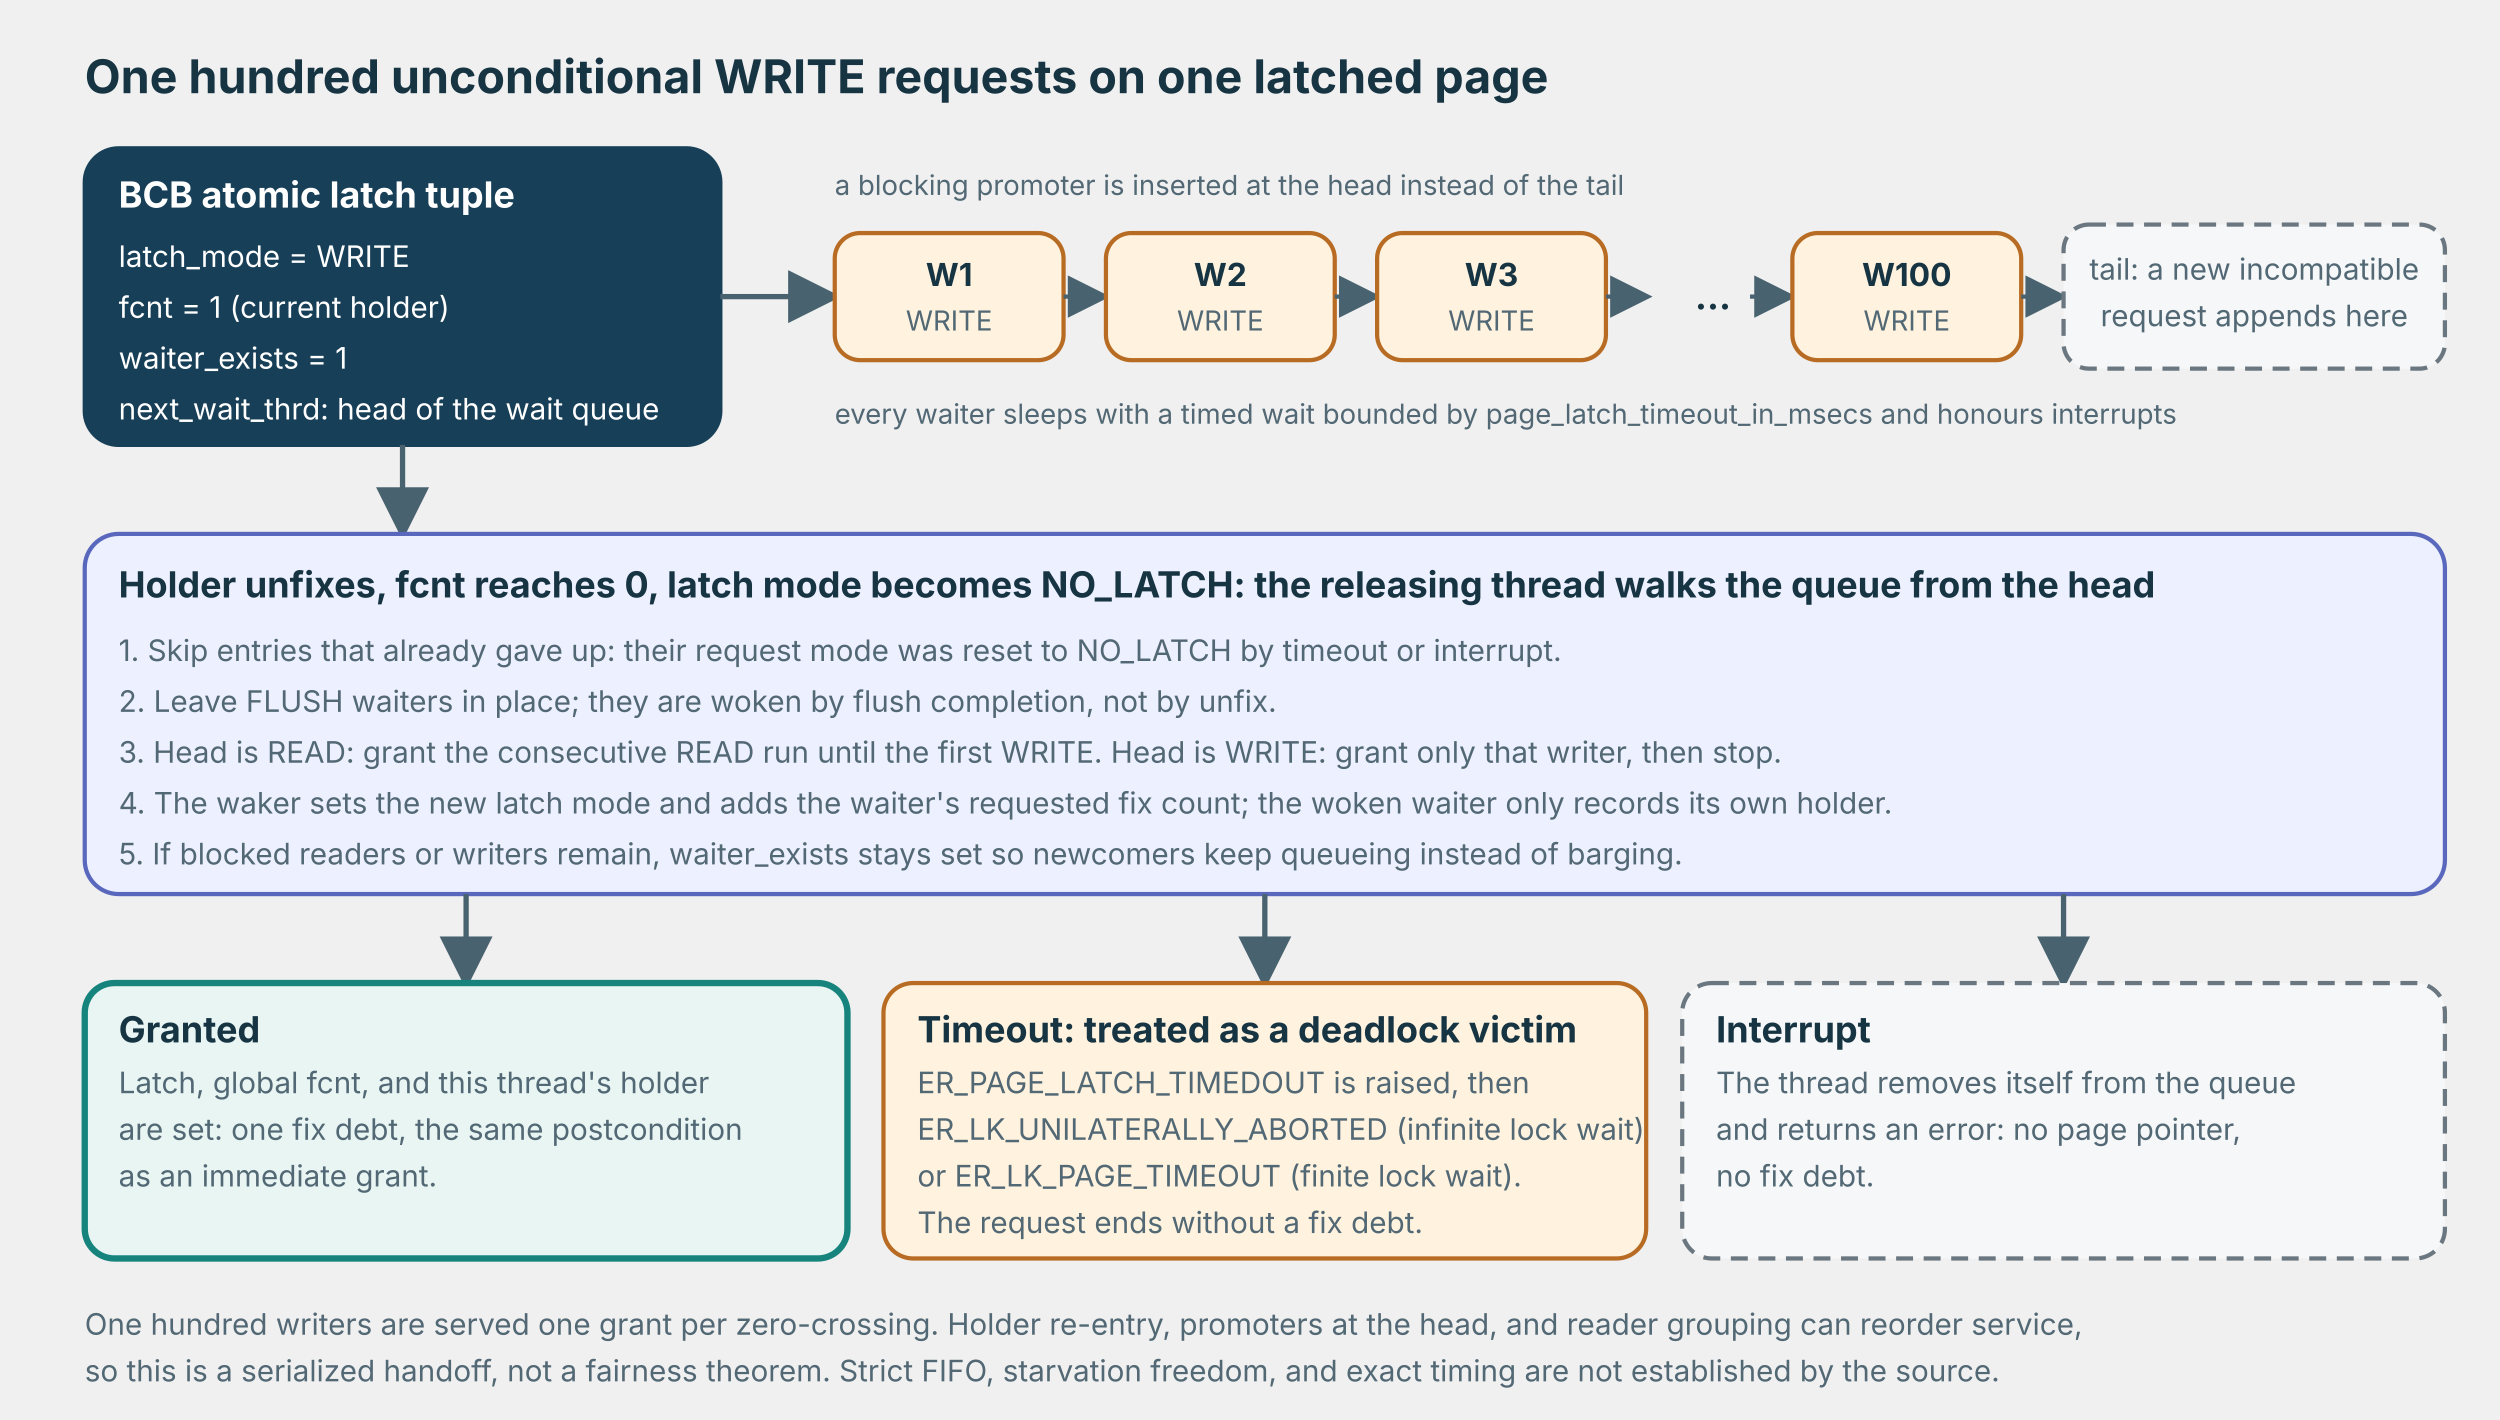
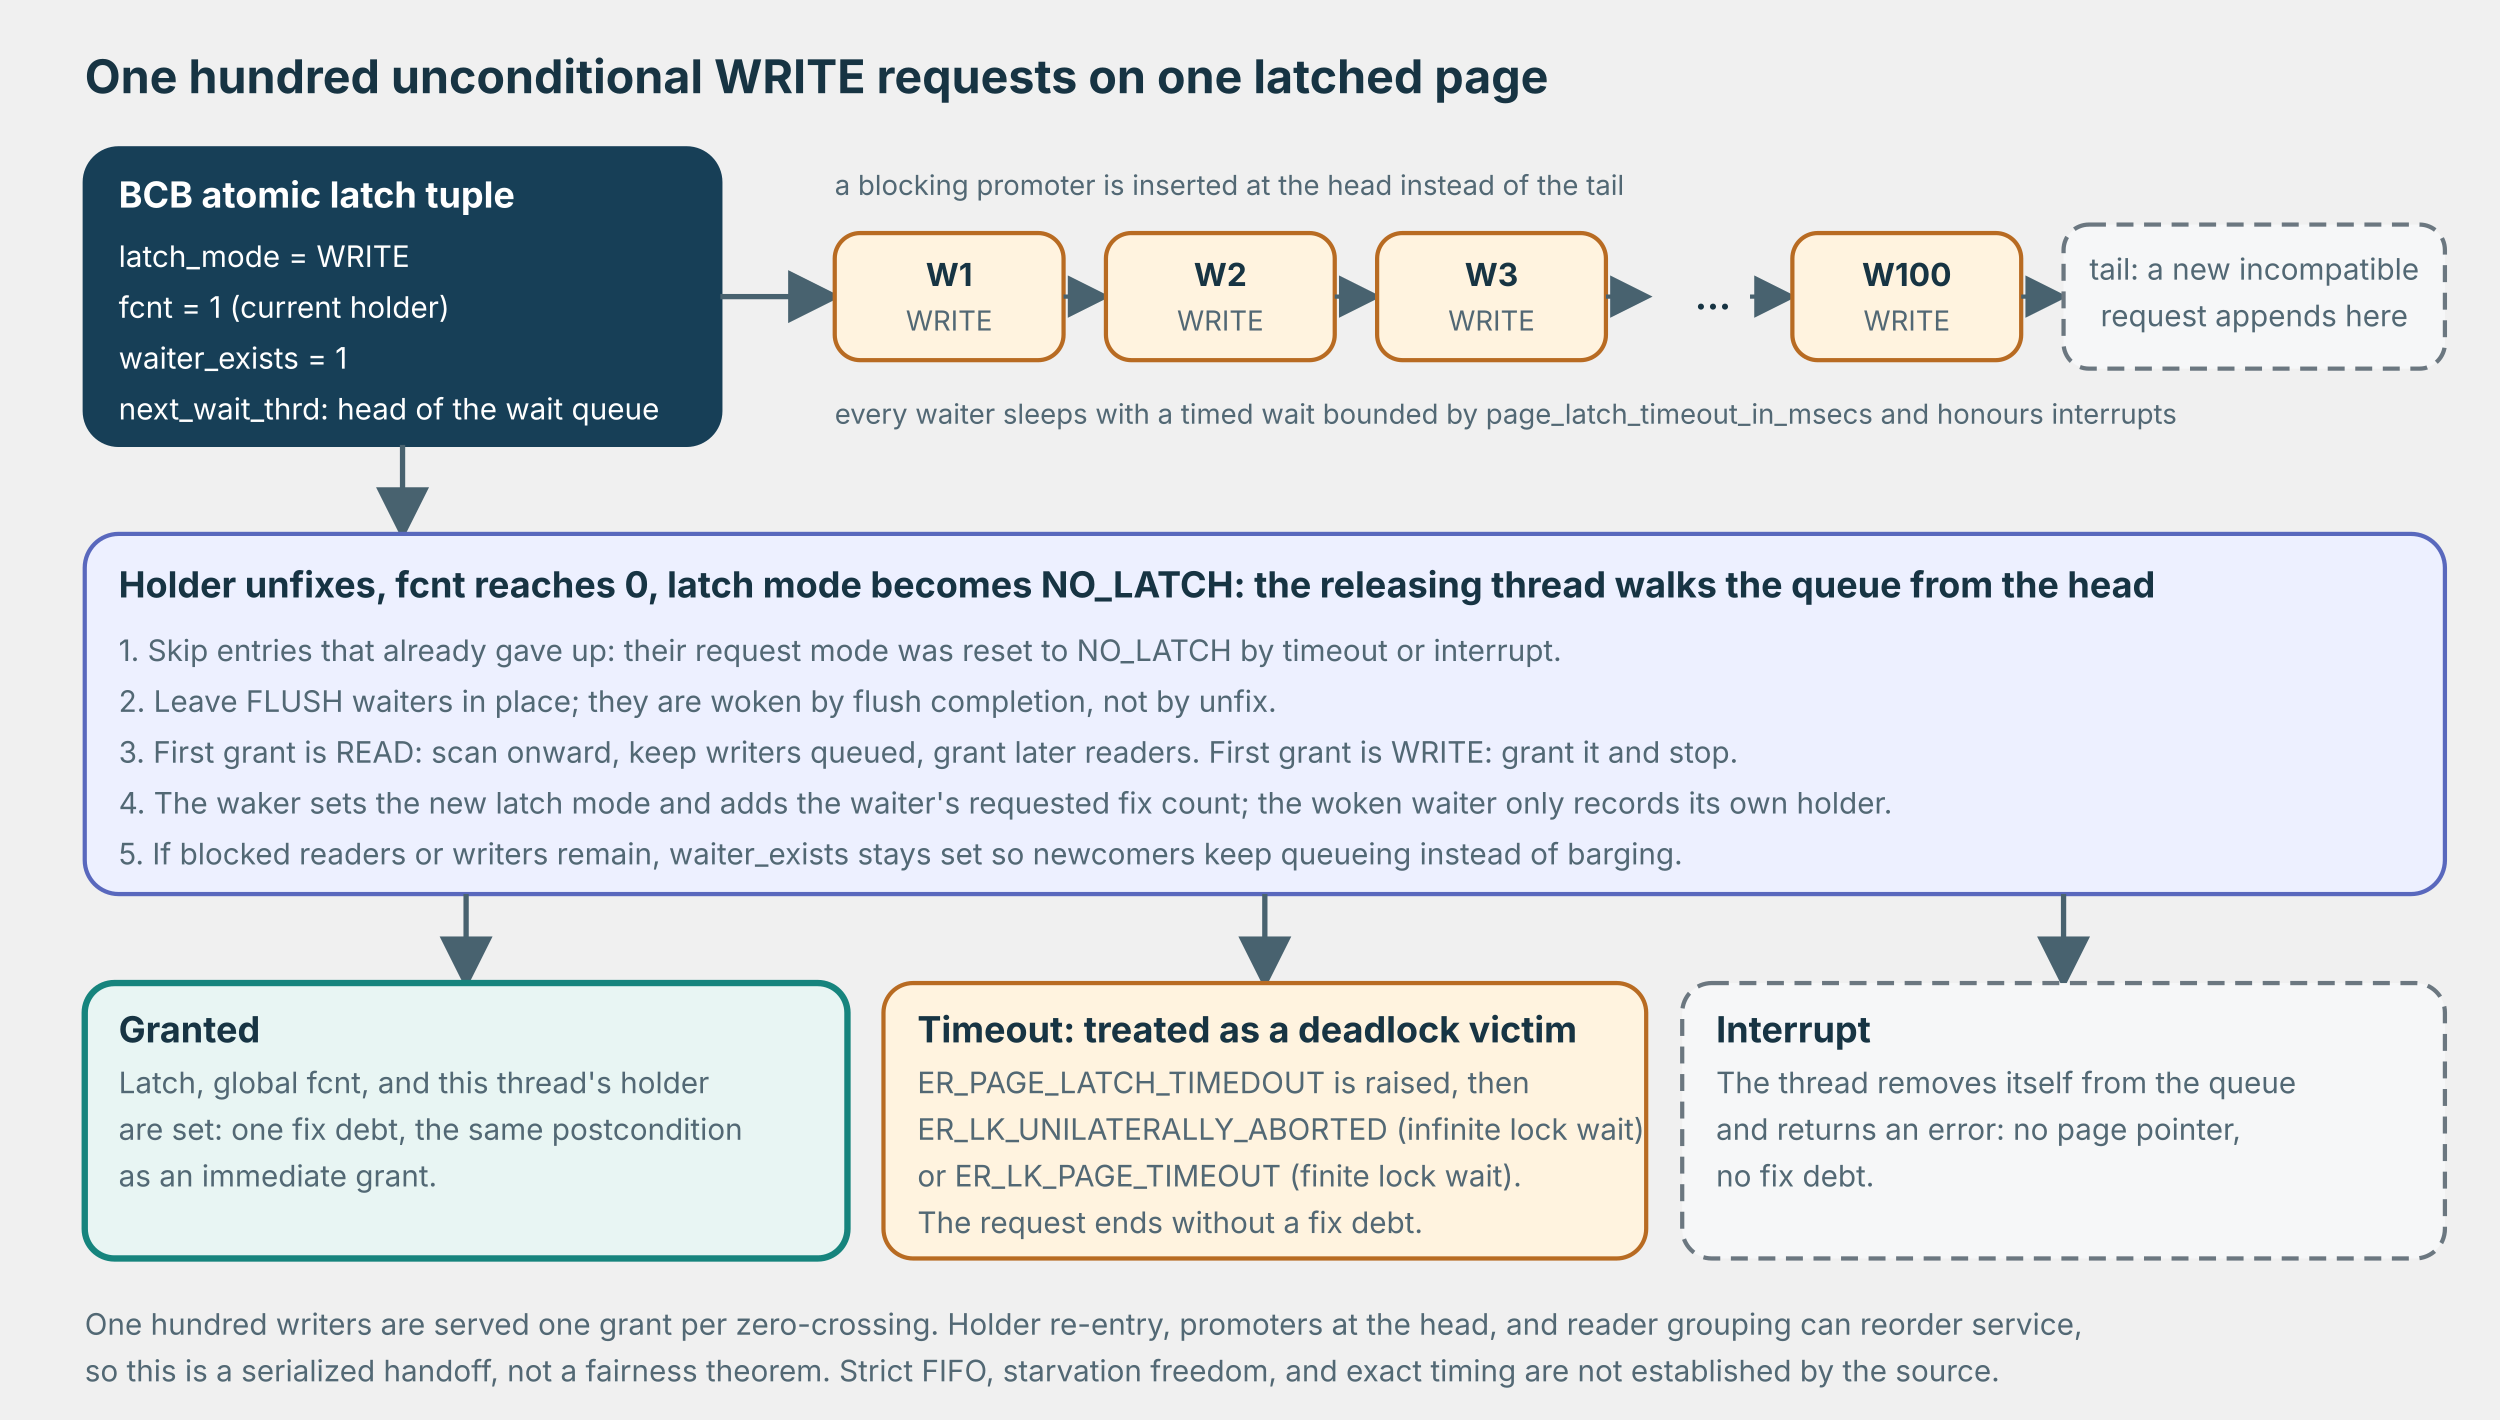
<svg xmlns="http://www.w3.org/2000/svg" width="1180" height="670" viewBox="0 0 1180 670" role="img" aria-labelledby="title desc">
  <defs>
    <marker id="arrow" markerWidth="10" markerHeight="10" refX="8" refY="5" orient="auto">
      <path d="M0,0 L10,5 L0,10 z" fill="#48626f" />
    </marker>
    <style>
      .bcb{fill:#173f57;stroke:#173f57;stroke-width:2}.q{fill:#fff3df;stroke:#b86b22;stroke-width:2}.qtail{fill:#f6f7f8;stroke:#6b7780;stroke-width:2;stroke-dasharray:8 5}.rule{fill:#edf0ff;stroke:#5968bd;stroke-width:2}.ok{fill:#e8f5f3;stroke:#16847d;stroke-width:3}.warn{fill:#fff3df;stroke:#b86b22;stroke-width:2}.none{fill:#f6f7f8;stroke:#6b7780;stroke-width:2;stroke-dasharray:8 5}.t{font:700 22px Inter,Arial,sans-serif;fill:#173443}.h{font:700 17px Inter,Arial,sans-serif;fill:#173443}.s{font:14px Inter,Arial,sans-serif;fill:#526874}.tiny{font:13px Inter,Arial,sans-serif;fill:#526874}.w{fill:#fff}.wt{font:700 15px Inter,Arial,sans-serif;fill:#173443}.line{fill:none;stroke:#48626f;stroke-width:2.5;marker-end:url(#arrow)}.thin{fill:none;stroke:#48626f;stroke-width:2;marker-end:url(#arrow)}
    </style>
  </defs>
  <text x="40" y="44" class="t">One hundred unconditional WRITE requests on one latched page</text>
  <rect x="40" y="70" rx="16" width="300" height="140" class="bcb" />
  <text x="56" y="98" class="h w">BCB atomic latch tuple</text>
  <text x="56" y="126" class="s w">latch_mode = WRITE</text>
  <text x="56" y="150" class="s w">fcnt = 1 (current holder)</text>
  <text x="56" y="174" class="s w">waiter_exists = 1</text>
  <text x="56" y="198" class="s w">next_wait_thrd: head of the wait queue</text>
  <path d="M340 140 H392" class="line" />
  <rect x="394" y="110" rx="12" width="108" height="60" class="q" />
  <text x="448" y="135" text-anchor="middle" class="wt">W1</text>
  <text x="448" y="156" text-anchor="middle" class="tiny">WRITE</text>
  <path d="M502 140 H520" class="thin" />
  <rect x="522" y="110" rx="12" width="108" height="60" class="q" />
  <text x="576" y="135" text-anchor="middle" class="wt">W2</text>
  <text x="576" y="156" text-anchor="middle" class="tiny">WRITE</text>
  <path d="M630 140 H648" class="thin" />
  <rect x="650" y="110" rx="12" width="108" height="60" class="q" />
  <text x="704" y="135" text-anchor="middle" class="wt">W3</text>
  <text x="704" y="156" text-anchor="middle" class="tiny">WRITE</text>
  <path d="M758 140 H776" class="thin" />
  <text x="800" y="146" class="h">...</text>
  <path d="M826 140 H844" class="thin" />
  <rect x="846" y="110" rx="12" width="108" height="60" class="q" />
  <text x="900" y="135" text-anchor="middle" class="wt">W100</text>
  <text x="900" y="156" text-anchor="middle" class="tiny">WRITE</text>
  <path d="M954 140 H972" class="thin" />
  <rect x="974" y="106" rx="12" width="180" height="68" class="qtail" />
  <text x="1064" y="132" text-anchor="middle" class="s">tail: a new incompatible</text>
  <text x="1064" y="154" text-anchor="middle" class="s">request appends here</text>
  <text x="394" y="92" class="tiny">a blocking promoter is inserted at the head instead of the tail</text>
  <text x="394" y="200" class="tiny">every waiter sleeps with a timed wait bounded by page_latch_timeout_in_msecs and honours interrupts</text>
  <path d="M190 210 V250" class="line" />
  <rect x="40" y="252" rx="16" width="1114" height="170" class="rule" />
  <text x="56" y="282" class="h">Holder unfixes, fcnt reaches 0, latch mode becomes NO_LATCH: the releasing thread walks the queue from the head</text>
  <text x="56" y="312" class="s">1. Skip entries that already gave up: their request mode was reset to NO_LATCH by timeout or interrupt.</text>
  <text x="56" y="336" class="s">2. Leave FLUSH waiters in place; they are woken by flush completion, not by unfix.</text>
-   <text x="56" y="360" class="s">3. Head is READ: grant the consecutive READ run until the first WRITE. Head is WRITE: grant only that writer, then stop.</text>
+   <text x="56" y="360" class="s">3. First grant is READ: scan onward, keep writers queued, grant later readers. First grant is WRITE: grant it and stop.</text>
  <text x="56" y="384" class="s">4. The waker sets the new latch mode and adds the waiter's requested fix count; the woken waiter only records its own holder.</text>
  <text x="56" y="408" class="s">5. If blocked readers or writers remain, waiter_exists stays set so newcomers keep queueing instead of barging.</text>
  <path d="M220 422 V462" class="line" />
  <path d="M597 422 V462" class="line" />
  <path d="M974 422 V462" class="line" />
  <rect x="40" y="464" rx="14" width="360" height="130" class="ok" />
  <text x="56" y="492" class="h">Granted</text>
  <text x="56" y="516" class="s">Latch, global fcnt, and this thread's holder</text>
  <text x="56" y="538" class="s">are set: one fix debt, the same postcondition</text>
  <text x="56" y="560" class="s">as an immediate grant.</text>
  <rect x="417" y="464" rx="14" width="360" height="130" class="warn" />
  <text x="433" y="492" class="h">Timeout: treated as a deadlock victim</text>
  <text x="433" y="516" class="s">ER_PAGE_LATCH_TIMEDOUT is raised, then</text>
  <text x="433" y="538" class="s">ER_LK_UNILATERALLY_ABORTED (infinite lock wait)</text>
  <text x="433" y="560" class="s">or ER_LK_PAGE_TIMEOUT (finite lock wait).</text>
  <text x="433" y="582" class="s">The request ends without a fix debt.</text>
  <rect x="794" y="464" rx="14" width="360" height="130" class="none" />
  <text x="810" y="492" class="h">Interrupt</text>
  <text x="810" y="516" class="s">The thread removes itself from the queue</text>
  <text x="810" y="538" class="s">and returns an error: no page pointer,</text>
  <text x="810" y="560" class="s">no fix debt.</text>
  <text x="40" y="630" class="s">One hundred writers are served one grant per zero-crossing. Holder re-entry, promoters at the head, and reader grouping can reorder service,</text>
  <text x="40" y="652" class="s">so this is a serialized handoff, not a fairness theorem. Strict FIFO, starvation freedom, and exact timing are not established by the source.</text>
</svg>
